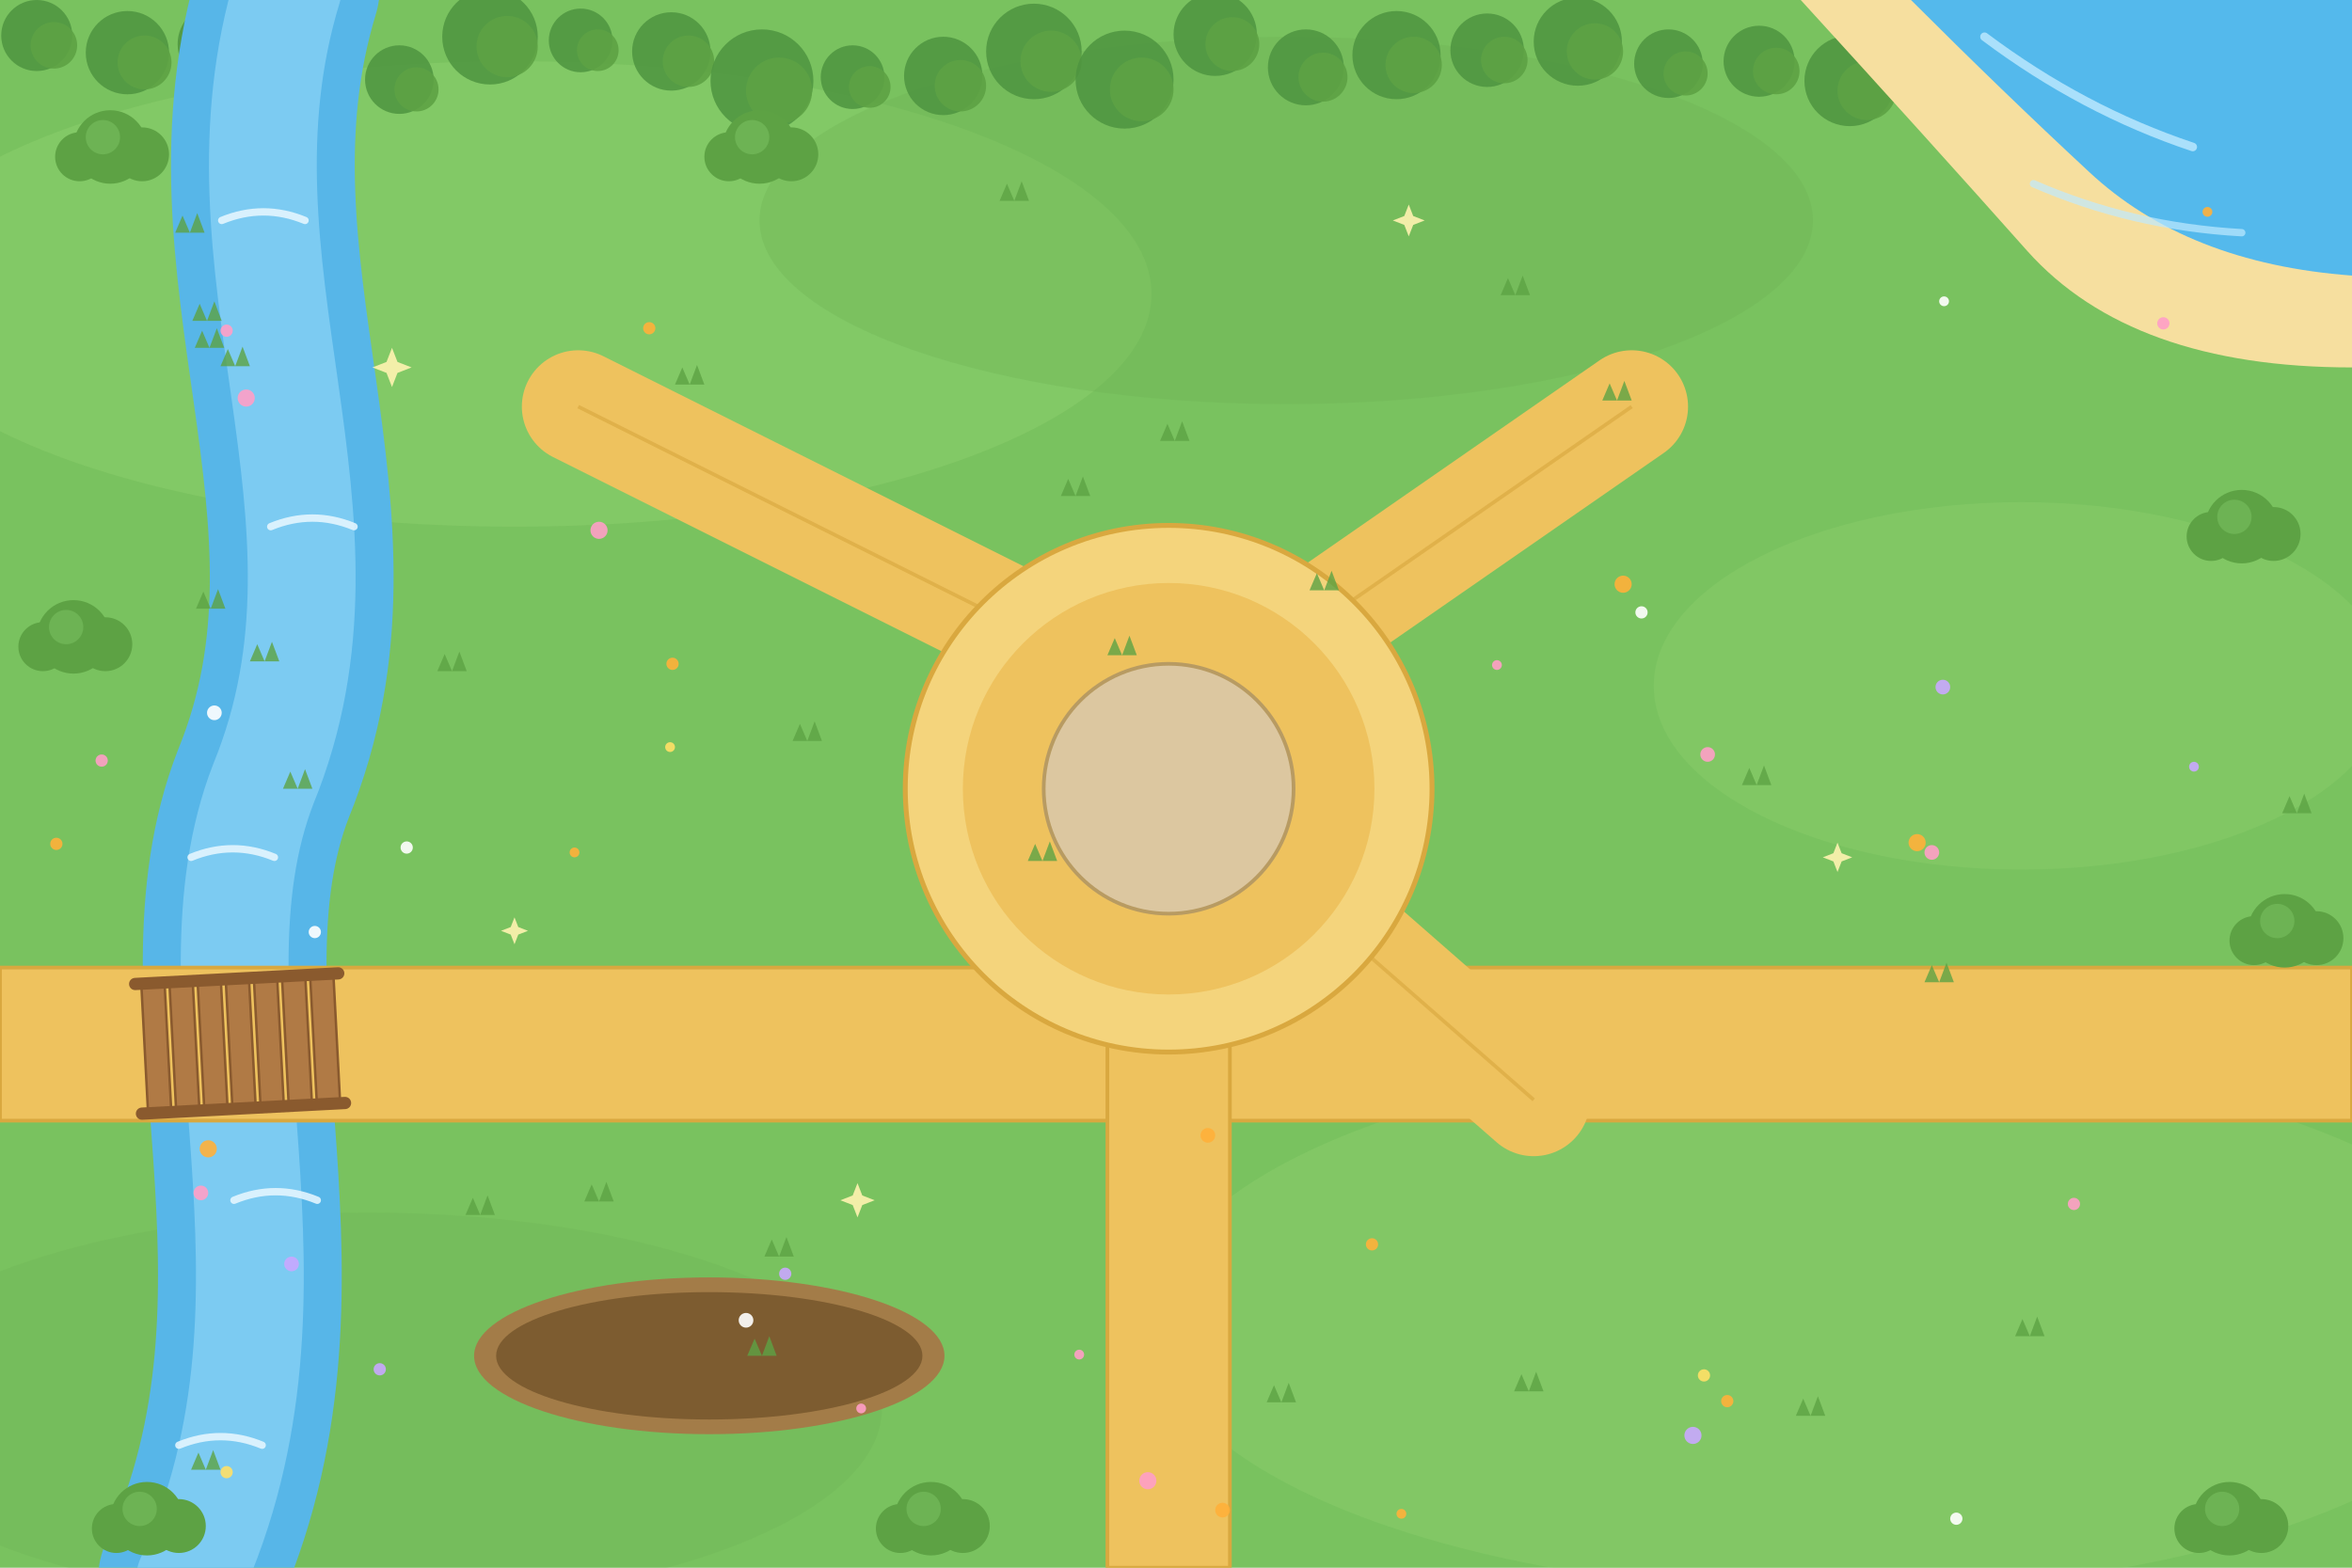
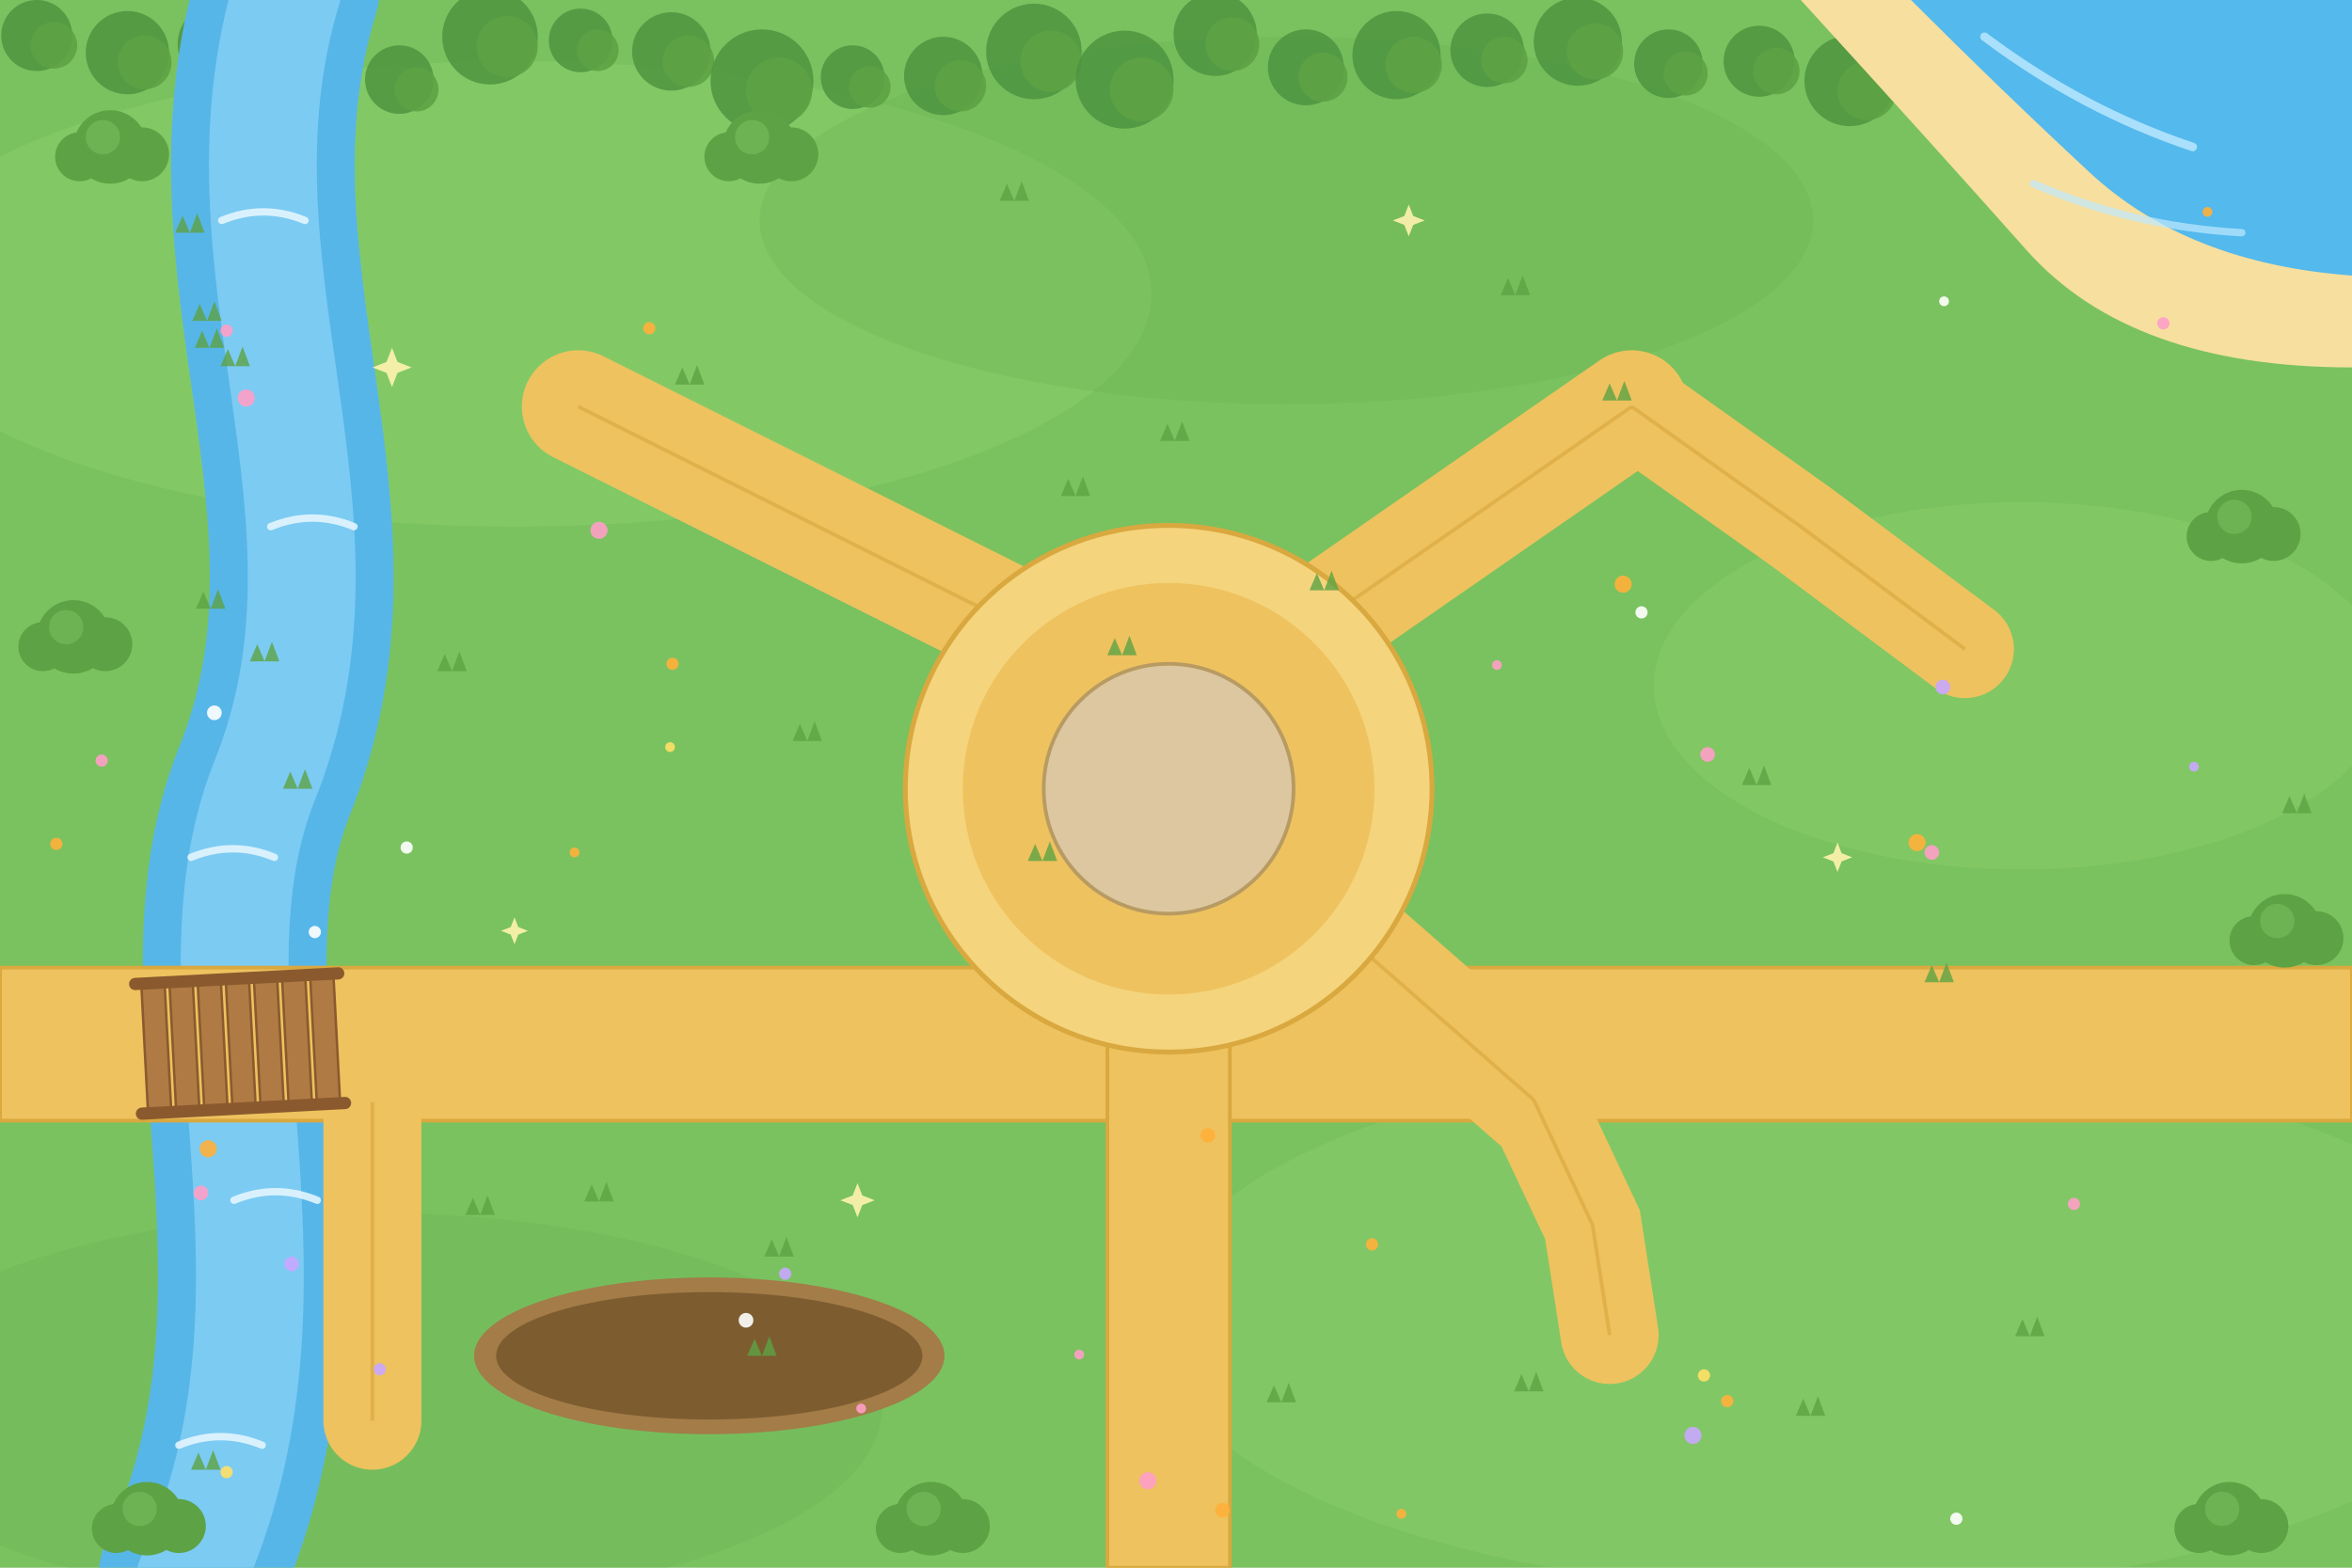
<svg xmlns="http://www.w3.org/2000/svg" viewBox="0 0 1920 1280" width="1920" height="1280" preserveAspectRatio="xMidYMid slice">
  <rect width="1920" height="1280" fill="#79c25f" />
  <ellipse cx="420" cy="240" rx="520" ry="190" fill="#8fd06e" opacity="0.45" />
  <ellipse cx="1500" cy="1080" rx="560" ry="220" fill="#8fd06e" opacity="0.4" />
  <ellipse cx="1050" cy="180" rx="430" ry="150" fill="#6db354" opacity="0.35" />
  <ellipse cx="300" cy="1150" rx="420" ry="160" fill="#6db354" opacity="0.3" />
  <ellipse cx="1650" cy="560" rx="300" ry="150" fill="#8fd06e" opacity="0.35" />
  <circle cx="30" cy="29" r="29" fill="#4e9440" opacity="0.85" />
  <circle cx="44" cy="37" r="19" fill="#5da244" opacity="0.9" />
  <circle cx="104" cy="43" r="34" fill="#4e9440" opacity="0.85" />
  <circle cx="118" cy="51" r="22" fill="#5da244" opacity="0.9" />
  <circle cx="178" cy="36" r="33" fill="#4e9440" opacity="0.85" />
  <circle cx="192" cy="44" r="21" fill="#5da244" opacity="0.9" />
  <circle cx="252" cy="62" r="29" fill="#4e9440" opacity="0.85" />
  <circle cx="266" cy="70" r="19" fill="#5da244" opacity="0.9" />
  <circle cx="326" cy="65" r="28" fill="#4e9440" opacity="0.85" />
  <circle cx="340" cy="73" r="18" fill="#5da244" opacity="0.9" />
  <circle cx="400" cy="30" r="39" fill="#4e9440" opacity="0.85" />
  <circle cx="414" cy="38" r="25" fill="#5da244" opacity="0.9" />
  <circle cx="474" cy="33" r="26" fill="#4e9440" opacity="0.85" />
  <circle cx="488" cy="41" r="17" fill="#5da244" opacity="0.9" />
  <circle cx="548" cy="42" r="32" fill="#4e9440" opacity="0.85" />
  <circle cx="562" cy="50" r="21" fill="#5da244" opacity="0.9" />
  <circle cx="622" cy="66" r="42" fill="#4e9440" opacity="0.85" />
  <circle cx="636" cy="74" r="27" fill="#5da244" opacity="0.9" />
  <circle cx="696" cy="63" r="26" fill="#4e9440" opacity="0.85" />
  <circle cx="710" cy="71" r="17" fill="#5da244" opacity="0.9" />
  <circle cx="770" cy="62" r="32" fill="#4e9440" opacity="0.85" />
  <circle cx="784" cy="70" r="21" fill="#5da244" opacity="0.9" />
  <circle cx="844" cy="42" r="39" fill="#4e9440" opacity="0.85" />
  <circle cx="858" cy="50" r="25" fill="#5da244" opacity="0.9" />
  <circle cx="918" cy="65" r="40" fill="#4e9440" opacity="0.85" />
  <circle cx="932" cy="73" r="26" fill="#5da244" opacity="0.9" />
  <circle cx="992" cy="28" r="34" fill="#4e9440" opacity="0.85" />
  <circle cx="1006" cy="36" r="22" fill="#5da244" opacity="0.9" />
  <circle cx="1066" cy="55" r="31" fill="#4e9440" opacity="0.85" />
  <circle cx="1080" cy="63" r="20" fill="#5da244" opacity="0.9" />
  <circle cx="1140" cy="45" r="36" fill="#4e9440" opacity="0.85" />
  <circle cx="1154" cy="53" r="23" fill="#5da244" opacity="0.9" />
  <circle cx="1214" cy="41" r="30" fill="#4e9440" opacity="0.85" />
  <circle cx="1228" cy="49" r="19" fill="#5da244" opacity="0.9" />
  <circle cx="1288" cy="34" r="36" fill="#4e9440" opacity="0.85" />
  <circle cx="1302" cy="42" r="23" fill="#5da244" opacity="0.9" />
  <circle cx="1362" cy="52" r="28" fill="#4e9440" opacity="0.85" />
  <circle cx="1376" cy="60" r="18" fill="#5da244" opacity="0.9" />
  <circle cx="1436" cy="50" r="29" fill="#4e9440" opacity="0.85" />
  <circle cx="1450" cy="58" r="19" fill="#5da244" opacity="0.9" />
  <circle cx="1510" cy="66" r="37" fill="#4e9440" opacity="0.85" />
  <circle cx="1524" cy="74" r="24" fill="#5da244" opacity="0.9" />
  <circle cx="1584" cy="30" r="34" fill="#4e9440" opacity="0.85" />
  <circle cx="1598" cy="38" r="22" fill="#5da244" opacity="0.9" />
  <circle cx="1658" cy="62" r="40" fill="#4e9440" opacity="0.85" />
  <circle cx="1672" cy="70" r="26" fill="#5da244" opacity="0.9" />
  <circle cx="1732" cy="52" r="29" fill="#4e9440" opacity="0.85" />
  <circle cx="1746" cy="60" r="19" fill="#5da244" opacity="0.9" />
  <circle cx="1806" cy="63" r="28" fill="#4e9440" opacity="0.85" />
  <circle cx="1820" cy="71" r="18" fill="#5da244" opacity="0.9" />
  <circle cx="1880" cy="51" r="35" fill="#4e9440" opacity="0.85" />
  <circle cx="1894" cy="59" r="23" fill="#5da244" opacity="0.9" />
  <path d="M1470,0 L1920,0 L1920,300 Q1740,300 1655,205 Q1575,115 1470,0 Z" fill="#f6df9f" />
  <path d="M1560,0 L1920,0 L1920,225 Q1785,215 1705,140 Q1635,75 1560,0 Z" fill="#54b9ec" />
  <path d="M1620,30 Q1700,90 1790,120" stroke="#bfeaff" stroke-width="7" fill="none" stroke-linecap="round" opacity="0.8" />
  <path d="M1660,150 Q1740,185 1830,190" stroke="#bfeaff" stroke-width="6" fill="none" stroke-linecap="round" opacity="0.7" />
  <path d="M235,-10 C165,220 305,420 215,640 C145,820 265,1050 155,1290" stroke="#57b6e8" stroke-width="150" fill="none" stroke-linecap="round" />
  <path d="M235,-10 C165,220 305,420 215,640 C145,820 265,1050 155,1290" stroke="#7ccbf2" stroke-width="88" fill="none" stroke-linecap="round" />
  <path d="M181,180 Q215,166 249,180" stroke="#eaf8ff" stroke-width="6" fill="none" stroke-linecap="round" opacity="0.85" />
  <path d="M221,430 Q255,416 289,430" stroke="#eaf8ff" stroke-width="6" fill="none" stroke-linecap="round" opacity="0.85" />
  <path d="M156,700 Q190,686 224,700" stroke="#eaf8ff" stroke-width="6" fill="none" stroke-linecap="round" opacity="0.85" />
  <path d="M191,980 Q225,966 259,980" stroke="#eaf8ff" stroke-width="6" fill="none" stroke-linecap="round" opacity="0.85" />
  <path d="M146,1180 Q180,1166 214,1180" stroke="#eaf8ff" stroke-width="6" fill="none" stroke-linecap="round" opacity="0.85" />
  <g fill="#eec25e" stroke="#d9a83f" stroke-width="3">
    <rect x="0" y="790" width="1920" height="125" />
    <rect x="904" y="800" width="100" height="480" />
  </g>
  <g stroke="#eec25e" stroke-width="92" stroke-linecap="round">
    <line x1="852" y1="522" x2="472" y2="332" />
    <line x1="1058" y1="522" x2="1332" y2="332" />
    <line x1="1092" y1="758" x2="1252" y2="898" />
+   </g>
+   <g stroke="#eec25e" stroke-width="80" stroke-linecap="round" fill="none">
+     <path d="M1332,332 L1470,430 L1604,530" />
+     <path d="M1252,898 L1300,1000 L1314,1090" />
+     <path d="M304,900 L304,1160" />
+   </g>
+   <g stroke="#d9a83f" stroke-width="3" opacity="0.65" fill="none">
+     <path d="M1332,332 L1470,430 L1604,530" />
+     <path d="M1252,898 L1300,1000 L1314,1090" />
+     <path d="M304,900 L304,1160" />
  </g>
  <g stroke="#d9a83f" stroke-width="3" opacity="0.65">
    <line x1="852" y1="522" x2="472" y2="332" />
    <line x1="1058" y1="522" x2="1332" y2="332" />
    <line x1="1092" y1="758" x2="1252" y2="898" />
  </g>
  <circle cx="954" cy="644" r="215" fill="#f4d47c" stroke="#d9a83f" stroke-width="4" />
  <circle cx="954" cy="644" r="168" fill="#eec25e" />
  <circle cx="954" cy="644" r="102" fill="#dcc7a0" stroke="#b89b62" stroke-width="3" />
  <g transform="translate(196,852) rotate(-3)">
    <rect x="-78" y="-52" width="19" height="104" rx="4" fill="#b07a45" stroke="#8a5a2e" stroke-width="2" />
    <rect x="-55" y="-52" width="19" height="104" rx="4" fill="#b07a45" stroke="#8a5a2e" stroke-width="2" />
    <rect x="-32" y="-52" width="19" height="104" rx="4" fill="#b07a45" stroke="#8a5a2e" stroke-width="2" />
    <rect x="-9" y="-52" width="19" height="104" rx="4" fill="#b07a45" stroke="#8a5a2e" stroke-width="2" />
    <rect x="14" y="-52" width="19" height="104" rx="4" fill="#b07a45" stroke="#8a5a2e" stroke-width="2" />
    <rect x="37" y="-52" width="19" height="104" rx="4" fill="#b07a45" stroke="#8a5a2e" stroke-width="2" />
    <rect x="60" y="-52" width="19" height="104" rx="4" fill="#b07a45" stroke="#8a5a2e" stroke-width="2" />
    <rect x="-88" y="-58" width="176" height="10" rx="5" fill="#8a5a2e" />
    <rect x="-88" y="48" width="176" height="10" rx="5" fill="#8a5a2e" />
  </g>
  <ellipse cx="579" cy="1107" rx="192" ry="64" fill="#a37c48" />
  <ellipse cx="579" cy="1107" rx="174" ry="52" fill="#7d5c30" />
  <circle cx="90" cy="120" r="30" fill="#5da244" />
  <circle cx="116" cy="126" r="22" fill="#5da244" />
  <circle cx="65" cy="128" r="20" fill="#5da244" />
  <circle cx="84" cy="112" r="14" fill="#6db354" />
  <circle cx="620" cy="120" r="30" fill="#5da244" />
  <circle cx="646" cy="126" r="22" fill="#5da244" />
  <circle cx="595" cy="128" r="20" fill="#5da244" />
  <circle cx="614" cy="112" r="14" fill="#6db354" />
  <circle cx="1830" cy="430" r="30" fill="#5da244" />
  <circle cx="1856" cy="436" r="22" fill="#5da244" />
  <circle cx="1805" cy="438" r="20" fill="#5da244" />
  <circle cx="1824" cy="422" r="14" fill="#6db354" />
  <circle cx="120" cy="1240" r="30" fill="#5da244" />
  <circle cx="146" cy="1246" r="22" fill="#5da244" />
  <circle cx="95" cy="1248" r="20" fill="#5da244" />
  <circle cx="114" cy="1232" r="14" fill="#6db354" />
  <circle cx="1820" cy="1240" r="30" fill="#5da244" />
  <circle cx="1846" cy="1246" r="22" fill="#5da244" />
  <circle cx="1795" cy="1248" r="20" fill="#5da244" />
  <circle cx="1814" cy="1232" r="14" fill="#6db354" />
  <circle cx="760" cy="1240" r="30" fill="#5da244" />
  <circle cx="786" cy="1246" r="22" fill="#5da244" />
  <circle cx="735" cy="1248" r="20" fill="#5da244" />
  <circle cx="754" cy="1232" r="14" fill="#6db354" />
  <circle cx="60" cy="520" r="30" fill="#5da244" />
  <circle cx="86" cy="526" r="22" fill="#5da244" />
  <circle cx="35" cy="528" r="20" fill="#5da244" />
  <circle cx="54" cy="512" r="14" fill="#6db354" />
  <circle cx="1865" cy="760" r="30" fill="#5da244" />
  <circle cx="1891" cy="766" r="22" fill="#5da244" />
  <circle cx="1840" cy="768" r="20" fill="#5da244" />
  <circle cx="1859" cy="752" r="14" fill="#6db354" />
  <circle cx="1222" cy="543" r="4" fill="#ff9ec6" opacity="0.9" />
  <circle cx="1394" cy="616" r="6" fill="#ff9ec6" opacity="0.9" />
  <circle cx="1791" cy="626" r="4" fill="#c9a7ff" opacity="0.9" />
  <circle cx="609" cy="1078" r="6" fill="#ffffff" opacity="0.9" />
  <circle cx="469" cy="696" r="4" fill="#ffb03a" opacity="0.9" />
  <circle cx="1340" cy="500" r="5" fill="#ffffff" opacity="0.9" />
  <circle cx="986" cy="927" r="6" fill="#ffb03a" opacity="0.9" />
  <circle cx="1766" cy="264" r="5" fill="#ff9ec6" opacity="0.9" />
  <circle cx="175" cy="582" r="6" fill="#ffffff" opacity="0.9" />
  <circle cx="1382" cy="1172" r="7" fill="#c9a7ff" opacity="0.9" />
  <circle cx="332" cy="692" r="5" fill="#ffffff" opacity="0.9" />
  <circle cx="1565" cy="688" r="7" fill="#ffb03a" opacity="0.9" />
  <circle cx="489" cy="433" r="7" fill="#ff9ec6" opacity="0.9" />
  <circle cx="1587" cy="246" r="4" fill="#ffffff" opacity="0.9" />
  <circle cx="1325" cy="477" r="7" fill="#ffb03a" opacity="0.9" />
  <circle cx="170" cy="938" r="7" fill="#ffb03a" opacity="0.9" />
  <circle cx="998" cy="1233" r="6" fill="#ffb03a" opacity="0.9" />
  <circle cx="1802" cy="173" r="4" fill="#ffb03a" opacity="0.9" />
  <circle cx="1577" cy="696" r="6" fill="#ff9ec6" opacity="0.9" />
  <circle cx="641" cy="1040" r="5" fill="#c9a7ff" opacity="0.9" />
  <circle cx="46" cy="689" r="5" fill="#ffb03a" opacity="0.9" />
  <circle cx="257" cy="761" r="5" fill="#ffffff" opacity="0.9" />
  <circle cx="1144" cy="1236" r="4" fill="#ffb03a" opacity="0.9" />
  <circle cx="703" cy="1150" r="4" fill="#ff9ec6" opacity="0.9" />
  <circle cx="530" cy="268" r="5" fill="#ffb03a" opacity="0.9" />
  <circle cx="201" cy="325" r="7" fill="#ff9ec6" opacity="0.9" />
  <circle cx="1597" cy="1240" r="5" fill="#ffffff" opacity="0.9" />
  <circle cx="1391" cy="1123" r="5" fill="#ffe066" opacity="0.9" />
  <circle cx="1120" cy="1016" r="5" fill="#ffb03a" opacity="0.9" />
  <circle cx="1586" cy="561" r="6" fill="#c9a7ff" opacity="0.9" />
  <circle cx="937" cy="1209" r="7" fill="#ff9ec6" opacity="0.9" />
  <circle cx="547" cy="610" r="4" fill="#ffe066" opacity="0.9" />
  <circle cx="83" cy="621" r="5" fill="#ff9ec6" opacity="0.9" />
  <circle cx="185" cy="270" r="5" fill="#ff9ec6" opacity="0.9" />
  <circle cx="185" cy="1202" r="5" fill="#ffe066" opacity="0.9" />
  <circle cx="1410" cy="1144" r="5" fill="#ffb03a" opacity="0.9" />
  <circle cx="310" cy="1118" r="5" fill="#c9a7ff" opacity="0.9" />
  <circle cx="1693" cy="983" r="5" fill="#ff9ec6" opacity="0.9" />
  <circle cx="238" cy="1032" r="6" fill="#c9a7ff" opacity="0.9" />
  <circle cx="881" cy="1106" r="4" fill="#ff9ec6" opacity="0.9" />
  <circle cx="164" cy="974" r="6" fill="#ff9ec6" opacity="0.9" />
  <circle cx="549" cy="542" r="5" fill="#ffb03a" opacity="0.9" />
  <path d="M904,535 l6,-14 l6,14 l6,-16 l6,16 Z" fill="#5da244" opacity="0.8" />
  <path d="M610,1107 l6,-14 l6,14 l6,-16 l6,16 Z" fill="#5da244" opacity="0.8" />
  <path d="M551,314 l6,-14 l6,14 l6,-16 l6,16 Z" fill="#5da244" opacity="0.8" />
  <path d="M947,360 l6,-14 l6,14 l6,-16 l6,16 Z" fill="#5da244" opacity="0.8" />
  <path d="M143,190 l6,-14 l6,14 l6,-16 l6,16 Z" fill="#5da244" opacity="0.8" />
  <path d="M231,644 l6,-14 l6,14 l6,-16 l6,16 Z" fill="#5da244" opacity="0.8" />
  <path d="M380,992 l6,-14 l6,14 l6,-16 l6,16 Z" fill="#5da244" opacity="0.8" />
  <path d="M1034,1145 l6,-14 l6,14 l6,-16 l6,16 Z" fill="#5da244" opacity="0.8" />
  <path d="M477,981 l6,-14 l6,14 l6,-16 l6,16 Z" fill="#5da244" opacity="0.8" />
  <path d="M160,497 l6,-14 l6,14 l6,-16 l6,16 Z" fill="#5da244" opacity="0.8" />
  <path d="M816,164 l6,-14 l6,14 l6,-16 l6,16 Z" fill="#5da244" opacity="0.8" />
  <path d="M839,703 l6,-14 l6,14 l6,-16 l6,16 Z" fill="#5da244" opacity="0.8" />
  <path d="M1645,1091 l6,-14 l6,14 l6,-16 l6,16 Z" fill="#5da244" opacity="0.8" />
  <path d="M624,1026 l6,-14 l6,14 l6,-16 l6,16 Z" fill="#5da244" opacity="0.8" />
  <path d="M1466,1156 l6,-14 l6,14 l6,-16 l6,16 Z" fill="#5da244" opacity="0.8" />
  <path d="M357,548 l6,-14 l6,14 l6,-16 l6,16 Z" fill="#5da244" opacity="0.8" />
  <path d="M647,605 l6,-14 l6,14 l6,-16 l6,16 Z" fill="#5da244" opacity="0.8" />
  <path d="M159,284 l6,-14 l6,14 l6,-16 l6,16 Z" fill="#5da244" opacity="0.8" />
  <path d="M1571,802 l6,-14 l6,14 l6,-16 l6,16 Z" fill="#5da244" opacity="0.8" />
  <path d="M157,262 l6,-14 l6,14 l6,-16 l6,16 Z" fill="#5da244" opacity="0.8" />
  <path d="M1236,1136 l6,-14 l6,14 l6,-16 l6,16 Z" fill="#5da244" opacity="0.8" />
  <path d="M1069,482 l6,-14 l6,14 l6,-16 l6,16 Z" fill="#5da244" opacity="0.8" />
  <path d="M156,1200 l6,-14 l6,14 l6,-16 l6,16 Z" fill="#5da244" opacity="0.8" />
  <path d="M204,540 l6,-14 l6,14 l6,-16 l6,16 Z" fill="#5da244" opacity="0.8" />
  <path d="M180,299 l6,-14 l6,14 l6,-16 l6,16 Z" fill="#5da244" opacity="0.8" />
  <path d="M1422,641 l6,-14 l6,14 l6,-16 l6,16 Z" fill="#5da244" opacity="0.8" />
  <path d="M866,405 l6,-14 l6,14 l6,-16 l6,16 Z" fill="#5da244" opacity="0.8" />
  <path d="M1863,664 l6,-14 l6,14 l6,-16 l6,16 Z" fill="#5da244" opacity="0.8" />
  <path d="M1225,241 l6,-14 l6,14 l6,-16 l6,16 Z" fill="#5da244" opacity="0.8" />
  <path d="M1308,327 l6,-14 l6,14 l6,-16 l6,16 Z" fill="#5da244" opacity="0.8" />
  <path d="M320,284 L324.48,295.52 L336,300 L324.48,304.48 L320,316 L315.52,304.48 L304,300 L315.52,295.52 Z" fill="#fff3b0" opacity="0.9" />
  <path d="M1150,167 L1153.64,176.36 L1163,180 L1153.64,183.64 L1150,193 L1146.36,183.64 L1137,180 L1146.36,176.36 Z" fill="#fff3b0" opacity="0.9" />
  <path d="M700,966 L703.92,976.08 L714,980 L703.92,983.92 L700,994 L696.08,983.92 L686,980 L696.08,976.08 Z" fill="#fff3b0" opacity="0.9" />
  <path d="M1500,688 L1503.36,696.64 L1512,700 L1503.36,703.36 L1500,712 L1496.64,703.36 L1488,700 L1496.64,696.64 Z" fill="#fff3b0" opacity="0.9" />
  <path d="M420,749 L423.08,756.92 L431,760 L423.08,763.08 L420,771 L416.92,763.08 L409,760 L416.92,756.92 Z" fill="#fff3b0" opacity="0.9" />
</svg>
